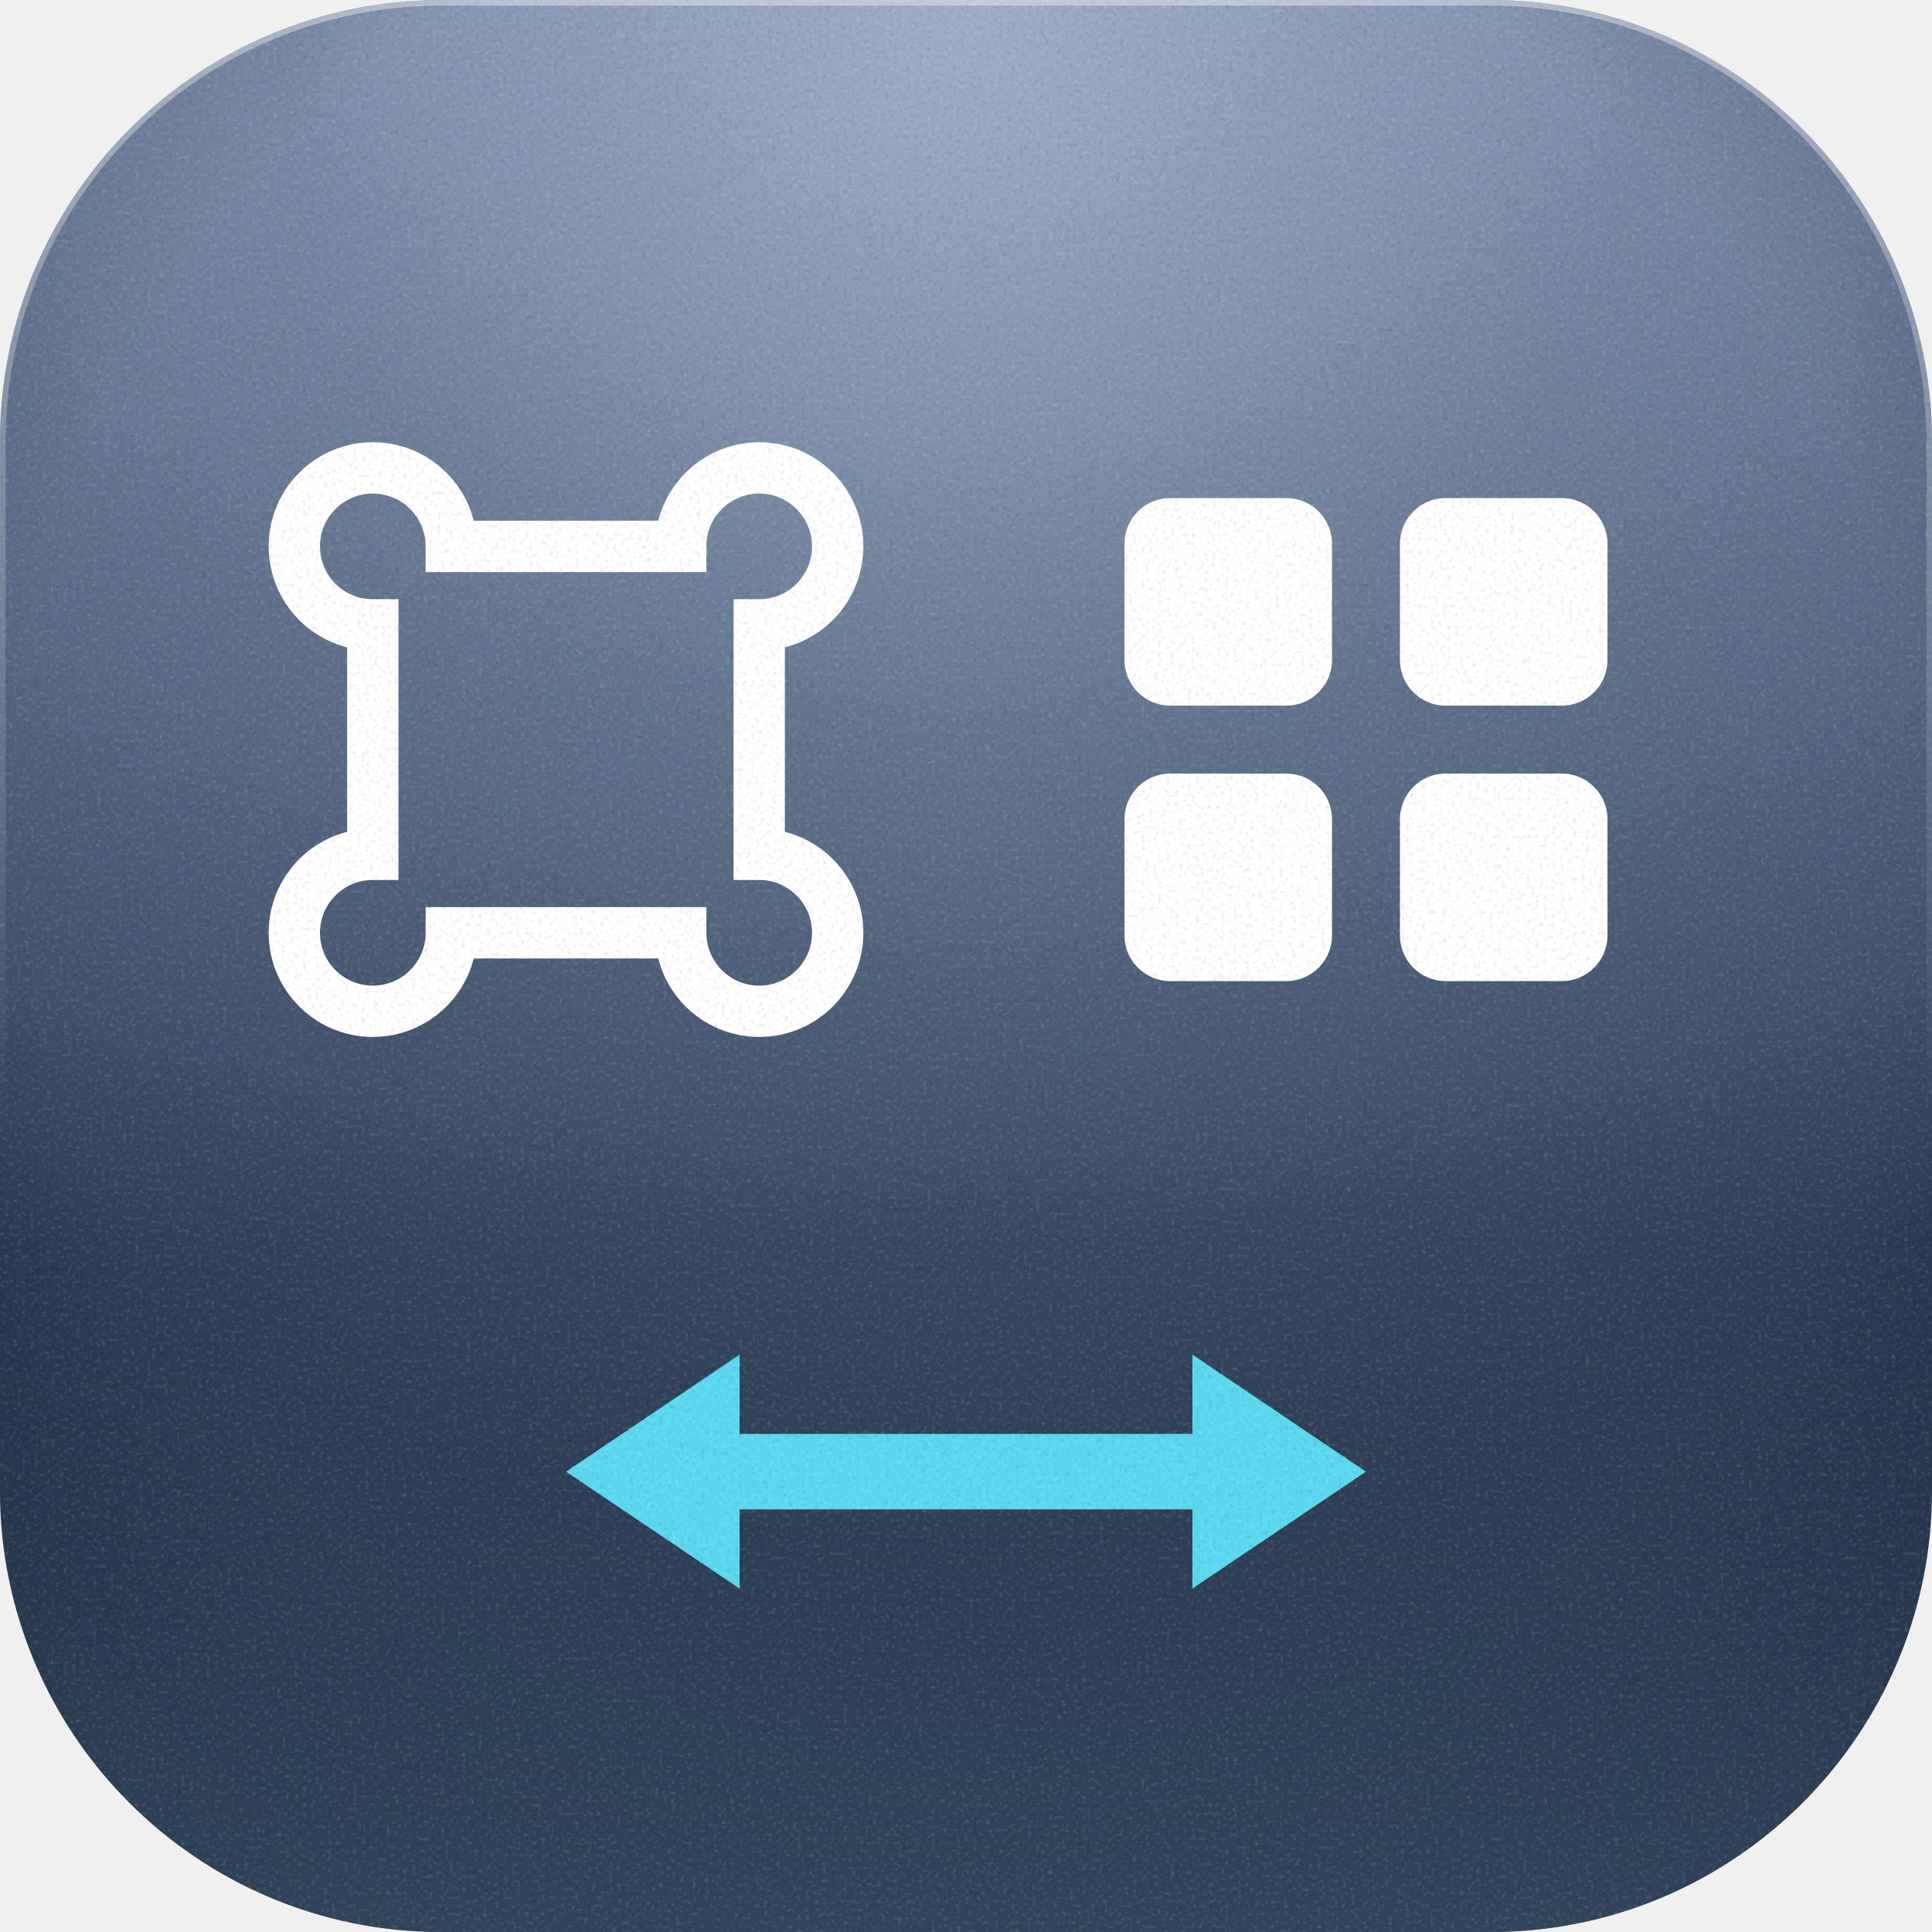
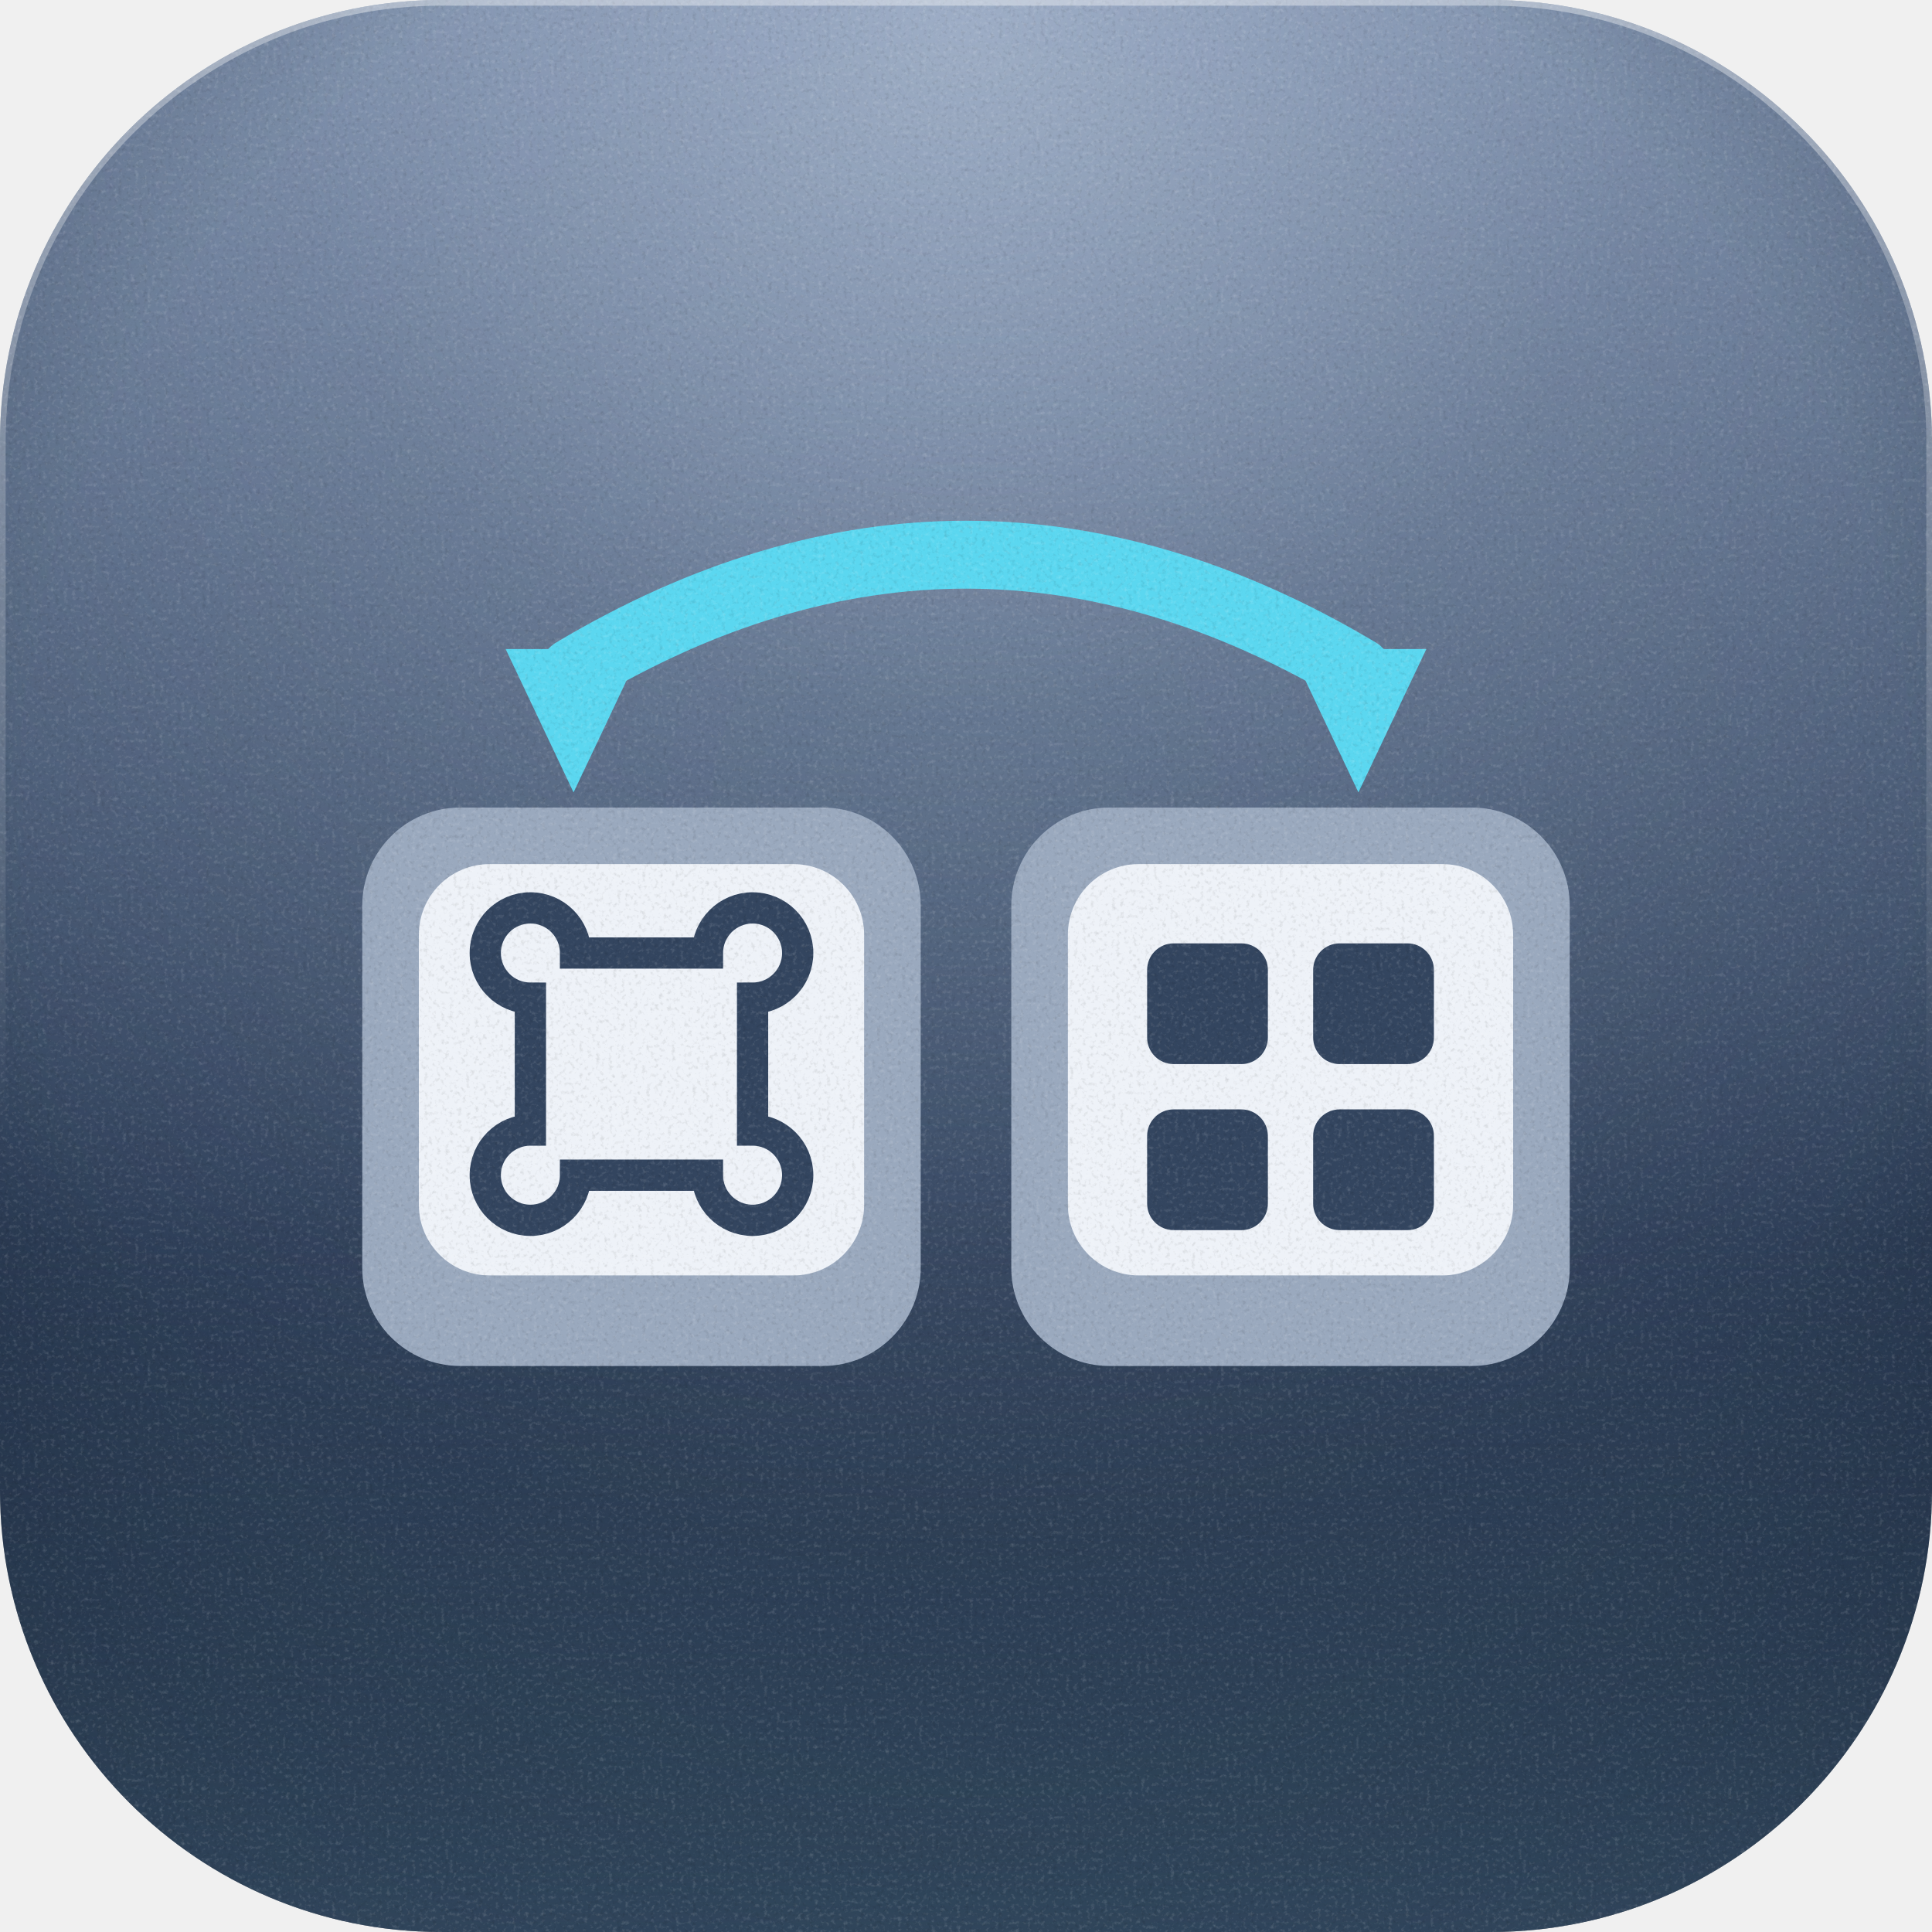
<svg xmlns="http://www.w3.org/2000/svg" width="512" height="512" viewBox="0 0 512 512" fill="none" role="img" aria-label="Layout Auto Switcher">
  <defs>
-     <linearGradient id="base" x1="256" y1="0" x2="256" y2="512" gradientUnits="userSpaceOnUse">
+     <linearGradient id="layout-auto-switcher-base" x1="256" y1="0" x2="256" y2="512" gradientUnits="userSpaceOnUse">
      <stop offset="0" stop-color="#7C90AE" />
      <stop offset="0.62" stop-color="#33455F" />
      <stop offset="1" stop-color="#0D1622" />
    </linearGradient>
-     <radialGradient id="dome" cx="0.5" cy="0.02" r="0.78">
+     <radialGradient id="layout-auto-switcher-dome" cx="0.5" cy="0.02" r="0.78">
      <stop offset="0" stop-color="#D6E4F7" stop-opacity="0.5" />
      <stop offset="0.45" stop-color="#D6E4F7" stop-opacity="0.16" />
      <stop offset="1" stop-color="#D6E4F7" stop-opacity="0" />
    </radialGradient>
-     <radialGradient id="vignette" cx="0.5" cy="0.42" r="0.78">
+     <radialGradient id="layout-auto-switcher-vignette" cx="0.5" cy="0.42" r="0.78">
      <stop offset="0" stop-color="#020617" stop-opacity="0" />
      <stop offset="0.62" stop-color="#020617" stop-opacity="0.08" />
      <stop offset="1" stop-color="#020617" stop-opacity="0.44" />
    </radialGradient>
-     <linearGradient id="rim" x1="256" y1="512" x2="256" y2="330" gradientUnits="userSpaceOnUse">
+     <linearGradient id="layout-auto-switcher-rim" x1="256" y1="512" x2="256" y2="330" gradientUnits="userSpaceOnUse">
      <stop offset="0" stop-color="#7FB0D8" stop-opacity="0.32" />
      <stop offset="1" stop-color="#7FB0D8" stop-opacity="0" />
    </linearGradient>
-     <linearGradient id="bevel" x1="256" y1="0" x2="256" y2="300" gradientUnits="userSpaceOnUse">
+     <linearGradient id="layout-auto-switcher-bevel" x1="256" y1="0" x2="256" y2="300" gradientUnits="userSpaceOnUse">
      <stop offset="0" stop-color="#FFFFFF" stop-opacity="0.38" />
      <stop offset="1" stop-color="#FFFFFF" stop-opacity="0" />
    </linearGradient>
-     <filter id="speckleLight" x="0" y="0" width="100%" height="100%">
+     <filter id="layout-auto-switcher-speckleLight" x="0" y="0" width="100%" height="100%">
      <feTurbulence type="fractalNoise" baseFrequency="0.9" numOctaves="3" seed="11" stitchTiles="stitch" result="n" />
      <feColorMatrix in="n" type="matrix" values="0 0 0 0 1                                                   0 0 0 0 1                                                   0 0 0 0 1                                                   1.7 0 0 0 -0.9" />
    </filter>
-     <filter id="speckleDark" x="0" y="0" width="100%" height="100%">
+     <filter id="layout-auto-switcher-speckleDark" x="0" y="0" width="100%" height="100%">
      <feTurbulence type="fractalNoise" baseFrequency="0.9" numOctaves="3" seed="29" stitchTiles="stitch" result="n" />
      <feColorMatrix in="n" type="matrix" values="0 0 0 0 0                                                   0 0 0 0 0                                                   0 0 0 0 0                                                   1.7 0 0 0 -0.9" />
    </filter>
-     <clipPath id="tileClip">
+     <clipPath id="layout-auto-switcher-tileClip">
      <rect width="512" height="512" rx="117" />
    </clipPath>
  </defs>
-   <g clip-path="url(#tileClip)">
-     <rect width="512" height="512" fill="url(#base)" />
-     <rect width="512" height="512" fill="url(#dome)" />
-     <rect width="512" height="512" fill="url(#vignette)" />
-     <rect width="512" height="512" fill="url(#rim)" />
-     <g transform="translate(70 116) scale(1.6)" fill="none" stroke="#FFFFFF" stroke-width="8.5" stroke-linecap="round">
+   <g clip-path="url(#layout-auto-switcher-tileClip)">
+     <rect width="512" height="512" fill="url(#layout-auto-switcher-base)" />
+     <rect width="512" height="512" fill="url(#layout-auto-switcher-dome)" />
+     <rect width="512" height="512" fill="url(#layout-auto-switcher-vignette)" />
+     <rect width="512" height="512" fill="url(#layout-auto-switcher-rim)" />
+     <rect x="96" y="214" width="148" height="148" rx="26" fill="#9AA9BE" />
+     <rect x="111" y="229" width="118" height="109" rx="18.72" fill="#EEF2F8" />
+     <g transform="translate(124 236) scale(0.92)" fill="none" stroke="#33455F" stroke-width="9" stroke-linecap="round">
      <path d="M31 18A13 13 0 1 0 18 31L18 69A13 13 0 1 0 31 82L69 82A13 13 0 1 0 82 69L82 31A13 13 0 1 0 69 18Z" />
    </g>
-     <rect x="298" y="132" width="55" height="55" rx="12.1" fill="#FFFFFF" />
-     <rect x="371" y="132" width="55" height="55" rx="12.1" fill="#FFFFFF" />
-     <rect x="298" y="205" width="55" height="55" rx="12.1" fill="#FFFFFF" />
-     <rect x="371" y="205" width="55" height="55" rx="12.1" fill="#FFFFFF" />
-     <path d="M184 390H328" stroke="#5BD7F0" stroke-width="20" stroke-linecap="round" fill="none" />
-     <path d="M150 390L196 359V421Z" fill="#5BD7F0" />
-     <path d="M362 390L316 359V421Z" fill="#5BD7F0" />
-     <rect width="512" height="512" filter="url(#speckleLight)" opacity="0.22" />
-     <rect width="512" height="512" filter="url(#speckleDark)" opacity="0.16" />
+     <rect x="268" y="214" width="148" height="148" rx="26" fill="#9AA9BE" />
+     <rect x="283" y="229" width="118" height="109" rx="18.72" fill="#EEF2F8" />
+     <rect x="304" y="250" width="32" height="32" rx="7.04" fill="#33455F" />
+     <rect x="348" y="250" width="32" height="32" rx="7.04" fill="#33455F" />
+     <rect x="304" y="294" width="32" height="32" rx="7.04" fill="#33455F" />
+     <rect x="348" y="294" width="32" height="32" rx="7.04" fill="#33455F" />
+     <path d="M152 178Q256 116 360 178" stroke="#5BD7F0" stroke-width="18" fill="none" stroke-linecap="round" />
+     <path d="M152 210L134 172H170Z" fill="#5BD7F0" />
+     <path d="M360 210L342 172H378Z" fill="#5BD7F0" />
+     <rect width="512" height="512" filter="url(#layout-auto-switcher-speckleLight)" opacity="0.22" />
+     <rect width="512" height="512" filter="url(#layout-auto-switcher-speckleDark)" opacity="0.16" />
  </g>
-   <rect x="0.75" y="0.75" width="510.5" height="510.5" rx="116.25" fill="none" stroke="url(#bevel)" stroke-width="1.5" />
+   <rect x="0.75" y="0.75" width="510.5" height="510.5" rx="116.25" fill="none" stroke="url(#layout-auto-switcher-bevel)" stroke-width="1.5" />
</svg>
